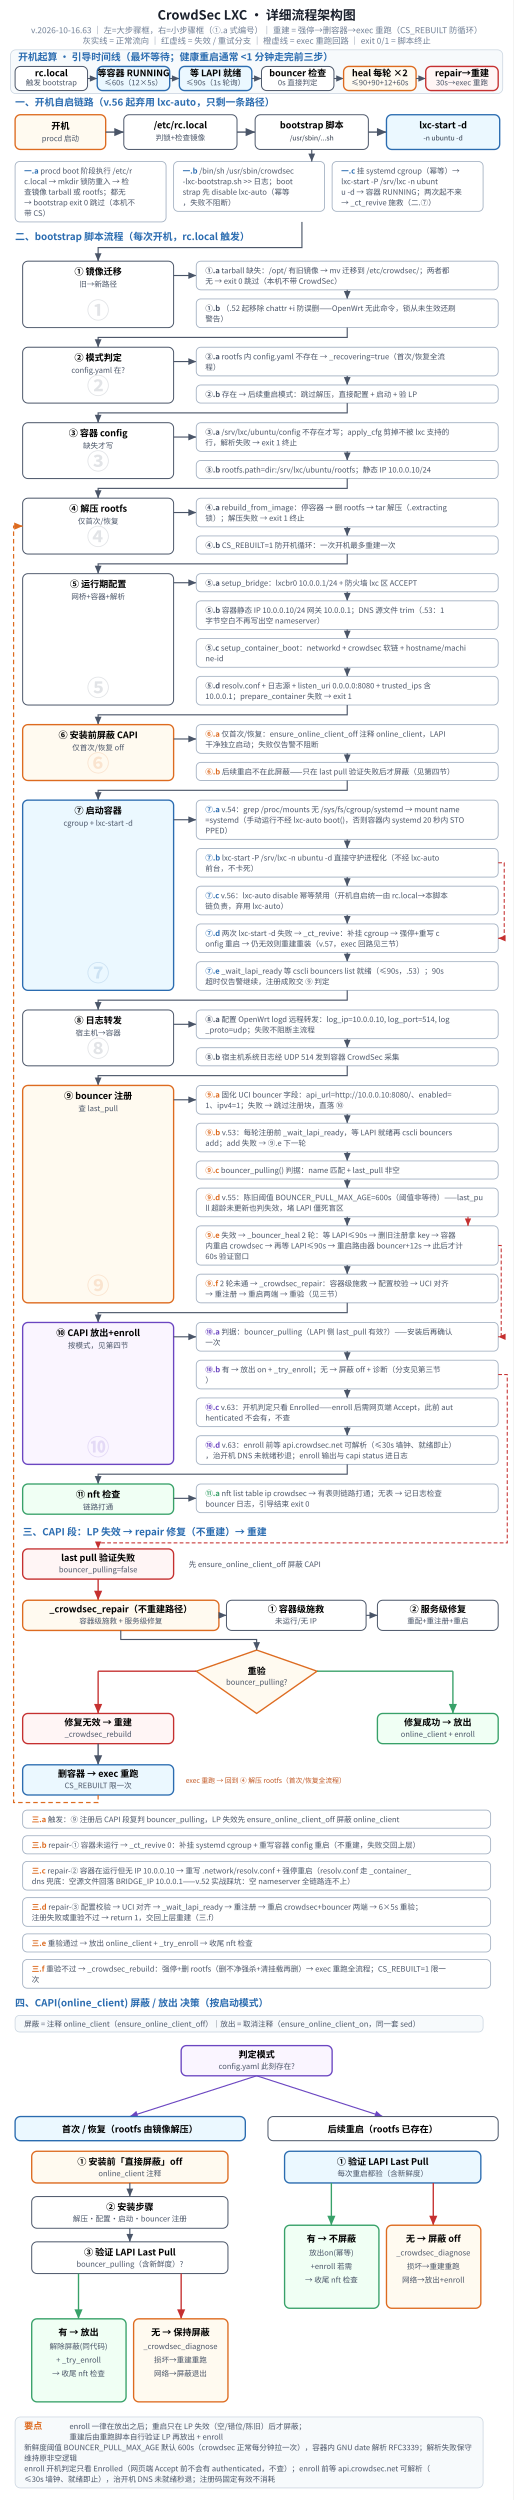
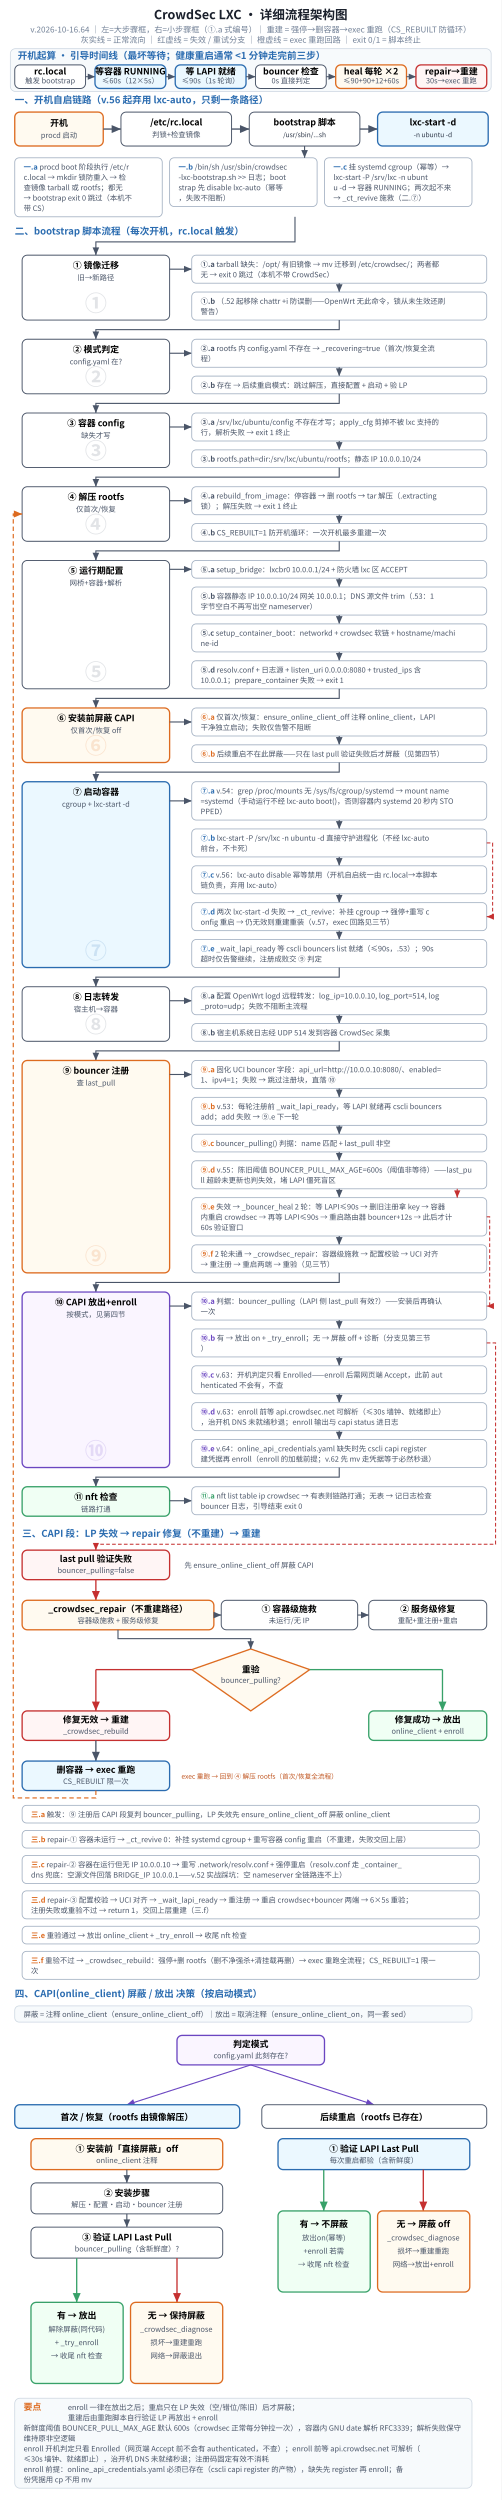
- <svg xmlns="http://www.w3.org/2000/svg" width="680" height="3312" viewBox="0 0 680 3312" font-family="-apple-system,'PingFang SC','Microsoft YaHei','Noto Sans CJK SC',sans-serif">
+ <svg xmlns="http://www.w3.org/2000/svg" width="680" height="3390" viewBox="0 0 680 3390" font-family="-apple-system,'PingFang SC','Microsoft YaHei','Noto Sans CJK SC',sans-serif">
  <defs>
    <marker id="arr" markerWidth="9" markerHeight="9" refX="7" refY="3" orient="auto" markerUnits="strokeWidth">
      <path d="M0,0 L7,3 L0,6 z" fill="#4a5568" />
    </marker>
    <marker id="arrRed" markerWidth="9" markerHeight="9" refX="7" refY="3" orient="auto" markerUnits="strokeWidth">
      <path d="M0,0 L7,3 L0,6 z" fill="#c53030" />
    </marker>
    <marker id="arrGreen" markerWidth="9" markerHeight="9" refX="7" refY="3" orient="auto" markerUnits="strokeWidth">
      <path d="M0,0 L7,3 L0,6 z" fill="#38a169" />
    </marker>
    <marker id="arrOrange" markerWidth="9" markerHeight="9" refX="7" refY="3" orient="auto" markerUnits="strokeWidth">
      <path d="M0,0 L7,3 L0,6 z" fill="#dd6b20" />
    </marker>
    <marker id="arrPurple" markerWidth="9" markerHeight="9" refX="7" refY="3" orient="auto" markerUnits="strokeWidth">
      <path d="M0,0 L7,3 L0,6 z" fill="#6b46c1" />
    </marker>
  </defs>
  <style>
    .title{font-size:17px;font-weight:700;fill:#1a202c;}
    .ver{font-size:11px;fill:#718096;}
    .sub{font-size:13px;font-weight:700;fill:#2b6cb0;}
    .sub2{font-size:12px;font-weight:600;fill:#dd6b20;}
    .node{fill:#fff;stroke:#4a5568;stroke-width:1.3;}
    .nodeBlue{fill:#ebf8ff;stroke:#2b6cb0;stroke-width:1.8;}
    .nodeGreen{fill:#f0fff4;stroke:#38a169;stroke-width:1.8;}
    .nodeOrange{fill:#fffaf0;stroke:#dd6b20;stroke-width:1.8;}
    .nodeRed{fill:#fff5f5;stroke:#c53030;stroke-width:1.8;}
    .nodePurple{fill:#faf5ff;stroke:#6b46c1;stroke-width:1.8;}
    .sml{fill:#ffffff;stroke:#a0aec0;stroke-width:1.1;}
    .nt{font-size:12px;font-weight:700;text-anchor:middle;}
    .nd{font-size:10px;text-anchor:middle;fill:#4a5568;}
    .ndl{font-size:10px;text-anchor:start;fill:#4a5568;}
    .mono{font-family:'SFMono-Regular',Consolas,'Noto Sans CJK SC',monospace;font-size:9px;text-anchor:middle;fill:#2d3748;}
    .bignum{font-size:30px;font-weight:700;text-anchor:middle;}
    .loop{stroke:#dd6b20;stroke-width:1.6;stroke-dasharray:6 4;fill:none;}
    .loopt{font-size:9px;fill:#c05621;}
  </style>
  <rect x="0" y="0" width="680" height="4096" fill="#ffffff" />
  <text x="340" y="26" class="title" text-anchor="middle">CrowdSec LXC · 详细流程架构图</text>
-   <text x="340" y="44" class="ver" text-anchor="middle">v.2026-10-16.63 ｜ 左=大步骤框，右=小步骤框（①.a 式编号）｜ 重建 = 强停→删容器→exec 重跑（CS_REBUILT 防循环）</text>
+   <text x="340" y="44" class="ver" text-anchor="middle">v.2026-10-16.64 ｜ 左=大步骤框，右=小步骤框（①.a 式编号）｜ 重建 = 强停→删容器→exec 重跑（CS_REBUILT 防循环）</text>
  <text x="340" y="58" class="ver" text-anchor="middle">灰实线 = 正常流向 ｜ 红虚线 = 失效 / 重试分支 ｜ 橙虚线 = exec 重跑回路 ｜ exit 0/1 = 脚本终止</text>
  <rect x="14" y="66" width="652" height="58" rx="7" fill="#f7fafc" stroke="#cbd5e0" stroke-width="1" />
  <text x="24" y="80" class="sub">开机起算 · 引导时间线（最坏等待；健康重启通常 &lt;1 分钟走完前三步）</text>
  <rect x="20" y="88" width="96" height="32" rx="7" class="node" />
  <text x="68.0" y="101" class="nt">rc.local</text>
  <text x="68.0" y="113" class="nd">触发 bootstrap</text>
  <line x1="116" y1="104" x2="128.8" y2="104" stroke="#4a5568" stroke-width="1.4" marker-end="url(#arr)" />
  <rect x="128.8" y="88" width="96" height="32" rx="7" class="nodeBlue" />
  <text x="176.8" y="101" class="nt">等容器 RUNNING</text>
  <text x="176.8" y="113" class="nd">≤60s（12×5s）</text>
  <line x1="224.8" y1="104" x2="237.6" y2="104" stroke="#4a5568" stroke-width="1.4" marker-end="url(#arr)" />
  <rect x="237.6" y="88" width="96" height="32" rx="7" class="nodeBlue" />
  <text x="285.6" y="101" class="nt">等 LAPI 就绪</text>
  <text x="285.6" y="113" class="nd">≤90s（1s 轮询）</text>
  <line x1="333.6" y1="104" x2="346.4" y2="104" stroke="#4a5568" stroke-width="1.4" marker-end="url(#arr)" />
  <rect x="346.4" y="88" width="96" height="32" rx="7" class="node" />
  <text x="394.4" y="101" class="nt">bouncer 检查</text>
  <text x="394.4" y="113" class="nd">0s 直接判定</text>
  <line x1="442.4" y1="104" x2="455.2" y2="104" stroke="#4a5568" stroke-width="1.4" marker-end="url(#arr)" />
  <rect x="455.2" y="88" width="96" height="32" rx="7" class="nodeOrange" />
  <text x="503.2" y="101" class="nt">heal 每轮 ×2</text>
  <text x="503.2" y="113" class="nd">≤90+90+12+60s</text>
  <line x1="551.2" y1="104" x2="564.0" y2="104" stroke="#4a5568" stroke-width="1.4" marker-end="url(#arr)" />
  <rect x="564.0" y="88" width="96" height="32" rx="7" class="nodeRed" />
  <text x="612.0" y="101" class="nt">repair→重建</text>
  <text x="612.0" y="113" class="nd">30s→exec 重跑</text>
  <text x="20" y="140" class="sub">一、开机自启链路（v.56 起弃用 lxc-auto，只剩一条路径）</text>
  <rect x="20" y="152" width="120" height="46" rx="7" class="nodeOrange" />
  <text x="80" y="171" class="nt">开机</text>
  <text x="80" y="187" class="nd">procd 启动</text>
  <line x1="140" y1="175" x2="164" y2="175" stroke="#4a5568" stroke-width="1.8" marker-end="url(#arr)" />
  <rect x="164" y="152" width="150" height="46" rx="7" class="node" />
  <text x="239" y="170" class="nt">/etc/rc.local</text>
  <text x="239" y="186" class="nd">判锁+检查镜像</text>
  <line x1="314" y1="175" x2="338" y2="175" stroke="#4a5568" stroke-width="1.8" marker-end="url(#arr)" />
  <rect x="338" y="152" width="150" height="46" rx="7" class="node" />
  <text x="413" y="170" class="nt">bootstrap 脚本</text>
  <text x="413" y="186" class="mono">/usr/sbin/...sh</text>
  <line x1="488" y1="175" x2="512" y2="175" stroke="#4a5568" stroke-width="1.8" marker-end="url(#arr)" />
  <rect x="512" y="152" width="150" height="46" rx="7" class="nodeBlue" />
  <text x="587" y="170" class="nt">lxc-start -d</text>
  <text x="587" y="186" class="mono">-n ubuntu -d</text>
  <rect x="20" y="214" width="200" height="80" rx="6" class="sml" />
  <text x="32" y="230" class="ndl">
    <tspan style="font-weight:700;fill:#2b6cb0">一.a</tspan> procd boot 阶段执行 /etc/r</text>
  <text x="32" y="244" class="ndl">c.local → mkdir 锁防重入 → 检</text>
  <text x="32" y="258" class="ndl">查镜像 tarball 或 rootfs；都无</text>
  <text x="32" y="272" class="ndl">→ bootstrap exit 0 跳过（本机不</text>
  <text x="32" y="286" class="ndl">带 CS）</text>
  <rect x="230" y="214" width="200" height="66" rx="6" class="sml" />
  <text x="242" y="230" class="ndl">
    <tspan style="font-weight:700;fill:#2b6cb0">一.b</tspan> /bin/sh /usr/sbin/crowdsec</text>
  <text x="242" y="244" class="ndl">-lxc-bootstrap.sh &gt;&gt; 日志；boot</text>
  <text x="242" y="258" class="ndl">strap 先 disable lxc-auto（幂等</text>
  <text x="242" y="272" class="ndl">，失败不阻断）</text>
  <rect x="440" y="214" width="200" height="66" rx="6" class="sml" />
  <text x="452" y="230" class="ndl">
    <tspan style="font-weight:700;fill:#2b6cb0">一.c</tspan> 挂 systemd cgroup（幂等）→</text>
  <text x="452" y="244" class="ndl">lxc-start -P /srv/lxc -n ubunt</text>
  <text x="452" y="258" class="ndl">u -d → 容器 RUNNING；两次起不来</text>
  <text x="452" y="272" class="ndl">→ _ct_revive 施救（二.⑦）</text>
  <line x1="413" y1="198" x2="413" y2="214" stroke="#4a5568" stroke-width="1.5" marker-end="url(#arr)" />
  <text x="20" y="318" class="sub">二、bootstrap 脚本流程（每次开机，rc.local 触发）</text>
  <path d="M400,294 L400,328 L130,328 L130,346" fill="none" stroke="#4a5568" stroke-width="1.5" marker-end="url(#arr)" />
  <rect x="30" y="346" width="200" height="88" rx="7" class="node" />
  <text x="130.0" y="364" class="nt">① 镜像迁移</text>
  <text x="130.0" y="380" class="nd">旧→新路径</text>
  <text x="130.0" y="422" class="bignum" fill="#4a5568" fill-opacity="0.16">①</text>
  <line x1="230" y1="365.0" x2="260" y2="365.0" stroke="#4a5568" stroke-width="1.5" marker-end="url(#arr)" />
  <rect x="260" y="346" width="400" height="38" rx="6" class="sml" />
  <text x="272" y="362" class="ndl">
    <tspan style="font-weight:700;fill:#4a5568">①.a</tspan> tarball 缺失：/opt/ 有旧镜像 → mv 迁移到 /etc/crowdsec/；两者都</text>
  <text x="272" y="376" class="ndl">无 → exit 0 跳过（本机不带 CrowdSec）</text>
  <line x1="460.0" y1="384" x2="460.0" y2="396" stroke="#4a5568" stroke-width="1.5" marker-end="url(#arr)" />
  <rect x="260" y="396" width="400" height="38" rx="6" class="sml" />
  <text x="272" y="412" class="ndl">
    <tspan style="font-weight:700;fill:#4a5568">①.b</tspan> （.52 起移除 chattr +i 防误删——OpenWrt 无此命令，锁从未生效还刷</text>
  <text x="272" y="426" class="ndl">警告）</text>
  <path d="M460,434 L460,447 L130,447 L130,460" fill="none" stroke="#4a5568" stroke-width="1.5" marker-end="url(#arr)" />
  <rect x="30" y="460" width="200" height="74" rx="7" class="node" />
  <text x="130.0" y="478" class="nt">② 模式判定</text>
  <text x="130.0" y="494" class="nd">config.yaml 在?</text>
  <text x="130.0" y="522" class="bignum" fill="#4a5568" fill-opacity="0.16">②</text>
  <line x1="230" y1="479.0" x2="260" y2="479.0" stroke="#4a5568" stroke-width="1.5" marker-end="url(#arr)" />
  <rect x="260" y="460" width="400" height="38" rx="6" class="sml" />
  <text x="272" y="476" class="ndl">
    <tspan style="font-weight:700;fill:#4a5568">②.a</tspan> rootfs 内 config.yaml 不存在 → _recovering=true（首次/恢复全流</text>
  <text x="272" y="490" class="ndl">程）</text>
  <line x1="460.0" y1="498" x2="460.0" y2="510" stroke="#4a5568" stroke-width="1.5" marker-end="url(#arr)" />
  <rect x="260" y="510" width="400" height="24" rx="6" class="sml" />
  <text x="272" y="526" class="ndl">
    <tspan style="font-weight:700;fill:#4a5568">②.b</tspan> 存在 → 后续重启模式：跳过解压，直接配置 + 启动 + 验 LP</text>
  <path d="M460,534 L460,547 L130,547 L130,560" fill="none" stroke="#4a5568" stroke-width="1.5" marker-end="url(#arr)" />
  <rect x="30" y="560" width="200" height="74" rx="7" class="node" />
  <text x="130.0" y="578" class="nt">③ 容器 config</text>
  <text x="130.0" y="594" class="nd">缺失才写</text>
  <text x="130.0" y="622" class="bignum" fill="#4a5568" fill-opacity="0.16">③</text>
  <line x1="230" y1="579.0" x2="260" y2="579.0" stroke="#4a5568" stroke-width="1.5" marker-end="url(#arr)" />
  <rect x="260" y="560" width="400" height="38" rx="6" class="sml" />
  <text x="272" y="576" class="ndl">
    <tspan style="font-weight:700;fill:#4a5568">③.a</tspan> /srv/lxc/ubuntu/config 不存在才写；apply_cfg 剪掉不被 lxc 支持的</text>
  <text x="272" y="590" class="ndl">行，解析失败 → exit 1 终止</text>
  <line x1="460.0" y1="598" x2="460.0" y2="610" stroke="#4a5568" stroke-width="1.5" marker-end="url(#arr)" />
  <rect x="260" y="610" width="400" height="24" rx="6" class="sml" />
  <text x="272" y="626" class="ndl">
    <tspan style="font-weight:700;fill:#4a5568">③.b</tspan> rootfs.path=dir:/srv/lxc/ubuntu/rootfs；静态 IP 10.0.0.10/24</text>
  <path d="M460,634 L460,647 L130,647 L130,660" fill="none" stroke="#4a5568" stroke-width="1.5" marker-end="url(#arr)" />
  <rect x="30" y="660" width="200" height="74" rx="7" class="node" />
  <text x="130.0" y="678" class="nt">④ 解压 rootfs</text>
  <text x="130.0" y="694" class="nd">仅首次/恢复</text>
  <text x="130.0" y="722" class="bignum" fill="#4a5568" fill-opacity="0.16">④</text>
  <line x1="230" y1="679.0" x2="260" y2="679.0" stroke="#4a5568" stroke-width="1.5" marker-end="url(#arr)" />
  <rect x="260" y="660" width="400" height="38" rx="6" class="sml" />
  <text x="272" y="676" class="ndl">
    <tspan style="font-weight:700;fill:#4a5568">④.a</tspan> rebuild_from_image：停容器 → 删 rootfs → tar 解压（.extracting</text>
  <text x="272" y="690" class="ndl">锁）；解压失败 → exit 1 终止</text>
  <line x1="460.0" y1="698" x2="460.0" y2="710" stroke="#4a5568" stroke-width="1.5" marker-end="url(#arr)" />
  <rect x="260" y="710" width="400" height="24" rx="6" class="sml" />
  <text x="272" y="726" class="ndl">
    <tspan style="font-weight:700;fill:#4a5568">④.b</tspan> CS_REBUILT=1 防开机循环：一次开机最多重建一次</text>
  <path d="M460,734 L460,747 L130,747 L130,760" fill="none" stroke="#4a5568" stroke-width="1.5" marker-end="url(#arr)" />
  <rect x="30" y="760" width="200" height="174" rx="7" class="node" />
  <text x="130.0" y="778" class="nt">⑤ 运行期配置</text>
  <text x="130.0" y="794" class="nd">网桥+容器+解析</text>
  <text x="130.0" y="922" class="bignum" fill="#4a5568" fill-opacity="0.16">⑤</text>
  <line x1="230" y1="772.0" x2="260" y2="772.0" stroke="#4a5568" stroke-width="1.5" marker-end="url(#arr)" />
  <rect x="260" y="760" width="400" height="24" rx="6" class="sml" />
  <text x="272" y="776" class="ndl">
    <tspan style="font-weight:700;fill:#4a5568">⑤.a</tspan> setup_bridge：lxcbr0 10.0.0.1/24 + 防火墙 lxc 区 ACCEPT</text>
  <line x1="460.0" y1="784" x2="460.0" y2="796" stroke="#4a5568" stroke-width="1.5" marker-end="url(#arr)" />
  <rect x="260" y="796" width="400" height="38" rx="6" class="sml" />
  <text x="272" y="812" class="ndl">
    <tspan style="font-weight:700;fill:#4a5568">⑤.b</tspan> 容器静态 IP 10.0.0.10/24 网关 10.0.0.1；DNS 源文件 trim（.53：1</text>
  <text x="272" y="826" class="ndl">字节空白不再写出空 nameserver）</text>
  <line x1="460.0" y1="834" x2="460.0" y2="846" stroke="#4a5568" stroke-width="1.5" marker-end="url(#arr)" />
  <rect x="260" y="846" width="400" height="38" rx="6" class="sml" />
  <text x="272" y="862" class="ndl">
    <tspan style="font-weight:700;fill:#4a5568">⑤.c</tspan> setup_container_boot：networkd + crowdsec 软链 + hostname/machi</text>
  <text x="272" y="876" class="ndl">ne-id</text>
  <line x1="460.0" y1="884" x2="460.0" y2="896" stroke="#4a5568" stroke-width="1.5" marker-end="url(#arr)" />
  <rect x="260" y="896" width="400" height="38" rx="6" class="sml" />
  <text x="272" y="912" class="ndl">
    <tspan style="font-weight:700;fill:#4a5568">⑤.d</tspan> resolv.conf + 日志源 + listen_uri 0.0.0.0:8080 + trusted_ips 含</text>
  <text x="272" y="926" class="ndl">10.0.0.1；prepare_container 失败 → exit 1</text>
  <path d="M460,934 L460,947 L130,947 L130,960" fill="none" stroke="#4a5568" stroke-width="1.5" marker-end="url(#arr)" />
  <rect x="30" y="960" width="200" height="74" rx="7" class="nodeOrange" />
  <text x="130.0" y="978" class="nt">⑥ 安装前屏蔽 CAPI</text>
  <text x="130.0" y="994" class="nd">仅首次/恢复 off</text>
  <text x="130.0" y="1022" class="bignum" fill="#dd6b20" fill-opacity="0.16">⑥</text>
  <line x1="230" y1="979.0" x2="260" y2="979.0" stroke="#4a5568" stroke-width="1.5" marker-end="url(#arr)" />
  <rect x="260" y="960" width="400" height="38" rx="6" class="sml" />
  <text x="272" y="976" class="ndl">
    <tspan style="font-weight:700;fill:#dd6b20">⑥.a</tspan> 仅首次/恢复：ensure_online_client_off 注释 online_client，LAPI</text>
  <text x="272" y="990" class="ndl">干净独立启动；失败仅告警不阻断</text>
  <line x1="460.0" y1="998" x2="460.0" y2="1010" stroke="#4a5568" stroke-width="1.5" marker-end="url(#arr)" />
  <rect x="260" y="1010" width="400" height="24" rx="6" class="sml" />
  <text x="272" y="1026" class="ndl">
    <tspan style="font-weight:700;fill:#dd6b20">⑥.b</tspan> 后续重启不在此屏蔽——只在 last pull 验证失败后才屏蔽（见第四节）</text>
  <path d="M460,1034 L460,1047 L130,1047 L130,1060" fill="none" stroke="#4a5568" stroke-width="1.5" marker-end="url(#arr)" />
  <rect x="30" y="1060" width="200" height="252" rx="7" class="nodeBlue" />
  <text x="130.0" y="1078" class="nt">⑦ 启动容器</text>
  <text x="130.0" y="1094" class="nd">cgroup + lxc-start -d</text>
  <text x="130.0" y="1300" class="bignum" fill="#2b6cb0" fill-opacity="0.16">⑦</text>
  <line x1="230" y1="1086.0" x2="260" y2="1086.0" stroke="#4a5568" stroke-width="1.5" marker-end="url(#arr)" />
  <rect x="260" y="1060" width="400" height="52" rx="6" class="sml" />
  <text x="272" y="1076" class="ndl">
    <tspan style="font-weight:700;fill:#2b6cb0">⑦.a</tspan> v.54：grep /proc/mounts 无 /sys/fs/cgroup/systemd → mount name</text>
  <text x="272" y="1090" class="ndl">=systemd（手动运行不经 lxc-auto boot()，否则容器内 systemd 20 秒内 STO</text>
  <text x="272" y="1104" class="ndl">PPED）</text>
  <line x1="460.0" y1="1112" x2="460.0" y2="1124" stroke="#4a5568" stroke-width="1.5" marker-end="url(#arr)" />
  <rect x="260" y="1124" width="400" height="38" rx="6" class="sml" />
  <text x="272" y="1140" class="ndl">
    <tspan style="font-weight:700;fill:#2b6cb0">⑦.b</tspan> lxc-start -P /srv/lxc -n ubuntu -d 直接守护进程化（不经 lxc-auto</text>
  <text x="272" y="1154" class="ndl">前台，不卡死）</text>
  <line x1="460.0" y1="1162" x2="460.0" y2="1174" stroke="#4a5568" stroke-width="1.5" marker-end="url(#arr)" />
  <rect x="260" y="1174" width="400" height="38" rx="6" class="sml" />
  <text x="272" y="1190" class="ndl">
    <tspan style="font-weight:700;fill:#2b6cb0">⑦.c</tspan> v.56：lxc-auto disable 幂等禁用（开机自启统一由 rc.local→本脚本</text>
  <text x="272" y="1204" class="ndl">链负责，弃用 lxc-auto）</text>
  <line x1="460.0" y1="1212" x2="460.0" y2="1224" stroke="#4a5568" stroke-width="1.5" marker-end="url(#arr)" />
  <rect x="260" y="1224" width="400" height="38" rx="6" class="sml" />
  <text x="272" y="1240" class="ndl">
    <tspan style="font-weight:700;fill:#2b6cb0">⑦.d</tspan> 两次 lxc-start -d 失败 → _ct_revive：补挂 cgroup → 强停+重写 c</text>
  <text x="272" y="1254" class="ndl">onfig 重启 → 仍无效则重建重装（v.57，exec 回路见三节）</text>
  <line x1="460.0" y1="1262" x2="460.0" y2="1274" stroke="#4a5568" stroke-width="1.5" marker-end="url(#arr)" />
  <rect x="260" y="1274" width="400" height="38" rx="6" class="sml" />
  <text x="272" y="1290" class="ndl">
    <tspan style="font-weight:700;fill:#2b6cb0">⑦.e</tspan> _wait_lapi_ready 等 cscli bouncers list 就绪（≤90s，.53）；90s</text>
  <text x="272" y="1304" class="ndl">超时仅告警继续，注册成败交 ⑨ 判定</text>
  <path d="M460,1312 L460,1325 L130,1325 L130,1338" fill="none" stroke="#4a5568" stroke-width="1.5" marker-end="url(#arr)" />
  <rect x="30" y="1338" width="200" height="74" rx="7" class="node" />
  <text x="130.0" y="1356" class="nt">⑧ 日志转发</text>
  <text x="130.0" y="1372" class="nd">宿主机→容器</text>
  <text x="130.0" y="1400" class="bignum" fill="#4a5568" fill-opacity="0.16">⑧</text>
  <line x1="230" y1="1357.0" x2="260" y2="1357.0" stroke="#4a5568" stroke-width="1.5" marker-end="url(#arr)" />
  <rect x="260" y="1338" width="400" height="38" rx="6" class="sml" />
  <text x="272" y="1354" class="ndl">
    <tspan style="font-weight:700;fill:#4a5568">⑧.a</tspan> 配置 OpenWrt logd 远程转发：log_ip=10.0.0.10, log_port=514, log</text>
  <text x="272" y="1368" class="ndl">_proto=udp；失败不阻断主流程</text>
  <line x1="460.0" y1="1376" x2="460.0" y2="1388" stroke="#4a5568" stroke-width="1.5" marker-end="url(#arr)" />
  <rect x="260" y="1388" width="400" height="24" rx="6" class="sml" />
  <text x="272" y="1404" class="ndl">
    <tspan style="font-weight:700;fill:#4a5568">⑧.b</tspan> 宿主机系统日志经 UDP 514 发到容器 CrowdSec 采集</text>
  <path d="M460,1412 L460,1425 L130,1425 L130,1438" fill="none" stroke="#4a5568" stroke-width="1.5" marker-end="url(#arr)" />
  <rect x="30" y="1438" width="200" height="288" rx="7" class="nodeOrange" />
  <text x="130.0" y="1456" class="nt">⑨ bouncer 注册</text>
  <text x="130.0" y="1472" class="nd">查 last_pull</text>
  <text x="130.0" y="1714" class="bignum" fill="#dd6b20" fill-opacity="0.16">⑨</text>
  <line x1="230" y1="1457.0" x2="260" y2="1457.0" stroke="#4a5568" stroke-width="1.5" marker-end="url(#arr)" />
  <rect x="260" y="1438" width="400" height="38" rx="6" class="sml" />
  <text x="272" y="1454" class="ndl">
    <tspan style="font-weight:700;fill:#dd6b20">⑨.a</tspan> 固化 UCI bouncer 字段：api_url=http://10.0.0.10:8080/、enabled=</text>
  <text x="272" y="1468" class="ndl">1、ipv4=1；失败 → 跳过注册块，直落 ⑩</text>
  <line x1="460.0" y1="1476" x2="460.0" y2="1488" stroke="#4a5568" stroke-width="1.5" marker-end="url(#arr)" />
  <rect x="260" y="1488" width="400" height="38" rx="6" class="sml" />
  <text x="272" y="1504" class="ndl">
    <tspan style="font-weight:700;fill:#dd6b20">⑨.b</tspan> v.53：每轮注册前 _wait_lapi_ready，等 LAPI 就绪再 cscli bouncers</text>
  <text x="272" y="1518" class="ndl">add；add 失败 → ⑨.e 下一轮</text>
  <line x1="460.0" y1="1526" x2="460.0" y2="1538" stroke="#4a5568" stroke-width="1.5" marker-end="url(#arr)" />
  <rect x="260" y="1538" width="400" height="24" rx="6" class="sml" />
  <text x="272" y="1554" class="ndl">
    <tspan style="font-weight:700;fill:#dd6b20">⑨.c</tspan> bouncer_pulling() 判据：name 匹配 + last_pull 非空</text>
  <line x1="460.0" y1="1562" x2="460.0" y2="1574" stroke="#4a5568" stroke-width="1.5" marker-end="url(#arr)" />
  <rect x="260" y="1574" width="400" height="38" rx="6" class="sml" />
  <text x="272" y="1590" class="ndl">
    <tspan style="font-weight:700;fill:#dd6b20">⑨.d</tspan> v.55：陈旧阈值 BOUNCER_PULL_MAX_AGE=600s（阈值非等待）——last_pu</text>
  <text x="272" y="1604" class="ndl">ll 超龄未更新也判失效，堵 LAPI 僵死盲区</text>
  <line x1="460.0" y1="1612" x2="460.0" y2="1624" stroke="#4a5568" stroke-width="1.5" marker-end="url(#arr)" />
  <rect x="260" y="1624" width="400" height="52" rx="6" class="sml" />
  <text x="272" y="1640" class="ndl">
    <tspan style="font-weight:700;fill:#dd6b20">⑨.e</tspan> 失效 → _bouncer_heal 2 轮：等 LAPI≤90s → 删旧注册拿 key → 容器</text>
  <text x="272" y="1654" class="ndl">内重启 crowdsec → 再等 LAPI≤90s → 重启路由器 bouncer+12s → 此后才计</text>
  <text x="272" y="1668" class="ndl">60s 验证窗口</text>
  <line x1="460.0" y1="1676" x2="460.0" y2="1688" stroke="#4a5568" stroke-width="1.5" marker-end="url(#arr)" />
  <rect x="260" y="1688" width="400" height="38" rx="6" class="sml" />
  <text x="272" y="1704" class="ndl">
    <tspan style="font-weight:700;fill:#dd6b20">⑨.f</tspan> 2 轮未通 → _crowdsec_repair：容器级施救 → 配置校验 → UCI 对齐</text>
  <text x="272" y="1718" class="ndl">→ 重注册 → 重启两端 → 重验（见三节）</text>
  <path d="M460,1726 L460,1739 L130,1739 L130,1752" fill="none" stroke="#4a5568" stroke-width="1.5" marker-end="url(#arr)" />
-   <rect x="30" y="1752" width="200" height="188" rx="7" class="nodePurple" />
+   <rect x="30" y="1752" width="200" height="238" rx="7" class="nodePurple" />
  <text x="130.0" y="1770" class="nt">⑩ CAPI 放出+enroll</text>
  <text x="130.0" y="1786" class="nd">按模式，见第四节</text>
-   <text x="130.0" y="1928" class="bignum" fill="#6b46c1" fill-opacity="0.16">⑩</text>
+   <text x="130.0" y="1978" class="bignum" fill="#6b46c1" fill-opacity="0.16">⑩</text>
  <line x1="230" y1="1771.0" x2="260" y2="1771.0" stroke="#4a5568" stroke-width="1.5" marker-end="url(#arr)" />
  <rect x="260" y="1752" width="400" height="38" rx="6" class="sml" />
  <text x="272" y="1768" class="ndl">
    <tspan style="font-weight:700;fill:#6b46c1">⑩.a</tspan> 判据：bouncer_pulling（LAPI 侧 last_pull 有效?）——安装后再确认</text>
  <text x="272" y="1782" class="ndl">一次</text>
  <line x1="460.0" y1="1790" x2="460.0" y2="1802" stroke="#4a5568" stroke-width="1.5" marker-end="url(#arr)" />
  <rect x="260" y="1802" width="400" height="38" rx="6" class="sml" />
  <text x="272" y="1818" class="ndl">
    <tspan style="font-weight:700;fill:#6b46c1">⑩.b</tspan> 有 → 放出 on + _try_enroll；无 → 屏蔽 off + 诊断（分支见第三节</text>
  <text x="272" y="1832" class="ndl">）</text>
  <line x1="460.0" y1="1840" x2="460.0" y2="1852" stroke="#4a5568" stroke-width="1.5" marker-end="url(#arr)" />
  <rect x="260" y="1852" width="400" height="38" rx="6" class="sml" />
  <text x="272" y="1868" class="ndl">
    <tspan style="font-weight:700;fill:#6b46c1">⑩.c</tspan> v.63：开机判定只看 Enrolled——enroll 后需网页端 Accept，此前 aut</text>
  <text x="272" y="1882" class="ndl">henticated 不会有，不查</text>
  <line x1="460.0" y1="1890" x2="460.0" y2="1902" stroke="#4a5568" stroke-width="1.5" marker-end="url(#arr)" />
  <rect x="260" y="1902" width="400" height="38" rx="6" class="sml" />
  <text x="272" y="1918" class="ndl">
    <tspan style="font-weight:700;fill:#6b46c1">⑩.d</tspan> v.63：enroll 前等 api.crowdsec.net 可解析（≤30s 墙钟、就绪即止）</text>
  <text x="272" y="1932" class="ndl">，治开机 DNS 未就绪秒退；enroll 输出与 capi status 进日志</text>
-   <path d="M460,1940 L460,1953 L130,1953 L130,1966" fill="none" stroke="#4a5568" stroke-width="1.5" marker-end="url(#arr)" />
-   <rect x="30" y="1966" width="200" height="40" rx="7" class="nodeGreen" />
-   <text x="130.0" y="1984" class="nt">⑪ nft 检查</text>
-   <text x="130.0" y="2000" class="nd">链路打通</text>
-   <line x1="230" y1="1985.0" x2="260" y2="1985.0" stroke="#4a5568" stroke-width="1.5" marker-end="url(#arr)" />
-   <rect x="260" y="1966" width="400" height="38" rx="6" class="sml" />
-   <text x="272" y="1982" class="ndl">
+   <line x1="460.0" y1="1940" x2="460.0" y2="1952" stroke="#4a5568" stroke-width="1.5" marker-end="url(#arr)" />
+   <rect x="260" y="1952" width="400" height="38" rx="6" class="sml" />
+   <text x="272" y="1968" class="ndl">
+     <tspan style="font-weight:700;fill:#6b46c1">⑩.e</tspan> v.64：online_api_credentials.yaml 缺失时先 cscli capi register</text>
+   <text x="272" y="1982" class="ndl">建凭据再 enroll（enroll 的加载前提；v.62 先 mv 走凭据等于必然秒退）</text>
+   <path d="M460,1990 L460,2003 L130,2003 L130,2016" fill="none" stroke="#4a5568" stroke-width="1.5" marker-end="url(#arr)" />
+   <rect x="30" y="2016" width="200" height="40" rx="7" class="nodeGreen" />
+   <text x="130.0" y="2034" class="nt">⑪ nft 检查</text>
+   <text x="130.0" y="2050" class="nd">链路打通</text>
+   <line x1="230" y1="2035.0" x2="260" y2="2035.0" stroke="#4a5568" stroke-width="1.5" marker-end="url(#arr)" />
+   <rect x="260" y="2016" width="400" height="38" rx="6" class="sml" />
+   <text x="272" y="2032" class="ndl">
    <tspan style="font-weight:700;fill:#38a169">⑪.a</tspan> nft list table ip crowdsec → 有表则链路打通；无表 → 记日志检查</text>
-   <text x="272" y="1996" class="ndl">bouncer 日志，引导结束 exit 0</text>
-   <text x="30" y="2034" class="sub">三、CAPI 段：LP 失效 → repair 修复（不重建）→ 重建</text>
-   <rect x="30" y="2052" width="200" height="40" rx="7" class="nodeRed" />
-   <text x="130" y="2068" class="nt">last pull 验证失败</text>
-   <text x="130" y="2083" class="nd">bouncer_pulling=false</text>
-   <text x="250" y="2076" class="ndl">先 ensure_online_client_off 屏蔽 CAPI</text>
-   <line x1="130" y1="2092" x2="130" y2="2120" stroke="#c53030" stroke-width="1.8" marker-end="url(#arrRed)" />
-   <rect x="30" y="2120" width="260" height="40" rx="7" class="nodeOrange" />
-   <text x="160" y="2136" class="nt">_crowdsec_repair（不重建路径）</text>
-   <text x="160" y="2151" class="nd">容器级施救 + 服务级修复</text>
-   <rect x="300" y="2120" width="185" height="40" rx="7" class="node" />
-   <text x="392" y="2136" class="nt">① 容器级施救</text>
-   <text x="392" y="2151" class="nd">未运行/无 IP</text>
-   <line x1="290" y1="2140" x2="300" y2="2140" stroke="#4a5568" stroke-width="1.5" marker-end="url(#arr)" />
-   <rect x="500" y="2120" width="160" height="40" rx="7" class="node" />
-   <text x="580" y="2136" class="nt">② 服务级修复</text>
-   <text x="580" y="2151" class="nd">重配+重注册+重启</text>
-   <line x1="485" y1="2140" x2="500" y2="2140" stroke="#4a5568" stroke-width="1.5" marker-end="url(#arr)" />
-   <polygon points="340,2186 420,2214 340,2270 260,2214" fill="#fffaf0" stroke="#dd6b20" stroke-width="1.8" />
-   <text x="340" y="2218" class="nt">重验</text>
-   <text x="340" y="2232" class="nd">bouncer_pulling?</text>
-   <path d="M160,2160 L160,2172 L340,2172 L340,2186" fill="none" stroke="#4a5568" stroke-width="1.5" marker-end="url(#arr)" />
-   <line x1="420" y1="2214" x2="600" y2="2214" stroke="#38a169" stroke-width="1.8" />
-   <line x1="600" y1="2214" x2="600" y2="2270" stroke="#38a169" stroke-width="1.8" marker-end="url(#arrGreen)" />
-   <rect x="500" y="2270" width="160" height="40" rx="7" class="nodeGreen" />
-   <text x="580" y="2286" class="nt">修复成功 → 放出</text>
-   <text x="580" y="2301" class="nd">online_client + enroll</text>
-   <line x1="260" y1="2214" x2="130" y2="2214" stroke="#c53030" stroke-width="1.8" />
-   <line x1="130" y1="2214" x2="130" y2="2270" stroke="#c53030" stroke-width="1.8" marker-end="url(#arrRed)" />
-   <rect x="30" y="2270" width="200" height="40" rx="7" class="nodeRed" />
-   <text x="130" y="2286" class="nt">修复无效 → 重建</text>
-   <text x="130" y="2301" class="nd">_crowdsec_rebuild</text>
-   <line x1="130" y1="2310" x2="130" y2="2338" stroke="#4a5568" stroke-width="1.8" marker-end="url(#arr)" />
-   <rect x="30" y="2338" width="200" height="40" rx="7" class="nodeBlue" />
-   <text x="130" y="2354" class="nt">删容器 → exec 重跑</text>
-   <text x="130" y="2369" class="nd">CS_REBUILT 限一次</text>
-   <path d="M130,2378 L130,2388 L18,2388 L18,697.0 L30,697.0" fill="none" class="loop" marker-end="url(#arrOrange)" />
-   <text x="246" y="2362" class="loopt">exec 重跑 → 回到 ④ 解压 rootfs（首次/恢复全流程）</text>
+   <text x="272" y="2046" class="ndl">bouncer 日志，引导结束 exit 0</text>
+   <text x="30" y="2084" class="sub">三、CAPI 段：LP 失效 → repair 修复（不重建）→ 重建</text>
+   <rect x="30" y="2102" width="200" height="40" rx="7" class="nodeRed" />
+   <text x="130" y="2118" class="nt">last pull 验证失败</text>
+   <text x="130" y="2133" class="nd">bouncer_pulling=false</text>
+   <text x="250" y="2126" class="ndl">先 ensure_online_client_off 屏蔽 CAPI</text>
+   <line x1="130" y1="2142" x2="130" y2="2170" stroke="#c53030" stroke-width="1.8" marker-end="url(#arrRed)" />
+   <rect x="30" y="2170" width="260" height="40" rx="7" class="nodeOrange" />
+   <text x="160" y="2186" class="nt">_crowdsec_repair（不重建路径）</text>
+   <text x="160" y="2201" class="nd">容器级施救 + 服务级修复</text>
+   <rect x="300" y="2170" width="185" height="40" rx="7" class="node" />
+   <text x="392" y="2186" class="nt">① 容器级施救</text>
+   <text x="392" y="2201" class="nd">未运行/无 IP</text>
+   <line x1="290" y1="2190" x2="300" y2="2190" stroke="#4a5568" stroke-width="1.5" marker-end="url(#arr)" />
+   <rect x="500" y="2170" width="160" height="40" rx="7" class="node" />
+   <text x="580" y="2186" class="nt">② 服务级修复</text>
+   <text x="580" y="2201" class="nd">重配+重注册+重启</text>
+   <line x1="485" y1="2190" x2="500" y2="2190" stroke="#4a5568" stroke-width="1.5" marker-end="url(#arr)" />
+   <polygon points="340,2236 420,2264 340,2320 260,2264" fill="#fffaf0" stroke="#dd6b20" stroke-width="1.8" />
+   <text x="340" y="2268" class="nt">重验</text>
+   <text x="340" y="2282" class="nd">bouncer_pulling?</text>
+   <path d="M160,2210 L160,2222 L340,2222 L340,2236" fill="none" stroke="#4a5568" stroke-width="1.5" marker-end="url(#arr)" />
+   <line x1="420" y1="2264" x2="600" y2="2264" stroke="#38a169" stroke-width="1.8" />
+   <line x1="600" y1="2264" x2="600" y2="2320" stroke="#38a169" stroke-width="1.8" marker-end="url(#arrGreen)" />
+   <rect x="500" y="2320" width="160" height="40" rx="7" class="nodeGreen" />
+   <text x="580" y="2336" class="nt">修复成功 → 放出</text>
+   <text x="580" y="2351" class="nd">online_client + enroll</text>
+   <line x1="260" y1="2264" x2="130" y2="2264" stroke="#c53030" stroke-width="1.8" />
+   <line x1="130" y1="2264" x2="130" y2="2320" stroke="#c53030" stroke-width="1.8" marker-end="url(#arrRed)" />
+   <rect x="30" y="2320" width="200" height="40" rx="7" class="nodeRed" />
+   <text x="130" y="2336" class="nt">修复无效 → 重建</text>
+   <text x="130" y="2351" class="nd">_crowdsec_rebuild</text>
+   <line x1="130" y1="2360" x2="130" y2="2388" stroke="#4a5568" stroke-width="1.8" marker-end="url(#arr)" />
+   <rect x="30" y="2388" width="200" height="40" rx="7" class="nodeBlue" />
+   <text x="130" y="2404" class="nt">删容器 → exec 重跑</text>
+   <text x="130" y="2419" class="nd">CS_REBUILT 限一次</text>
+   <path d="M130,2428 L130,2438 L18,2438 L18,697.0 L30,697.0" fill="none" class="loop" marker-end="url(#arrOrange)" />
+   <text x="246" y="2412" class="loopt">exec 重跑 → 回到 ④ 解压 rootfs（首次/恢复全流程）</text>
  <path d="M660,1143.0 L668,1143.0 L668,1243.0 L660,1243.0" fill="none" stroke="#c53030" stroke-width="1.4" stroke-dasharray="5 3" marker-end="url(#arrRed)" />
  <path d="M620,1612 L620,1624" fill="none" stroke="#c53030" stroke-width="1.4" stroke-dasharray="5 3" marker-end="url(#arrRed)" />
  <path d="M660,1650.0 L664,1650.0 L664,1771.0 L660,1771.0" fill="none" stroke="#c53030" stroke-width="1.4" stroke-dasharray="5 3" marker-end="url(#arrRed)" />
-   <path d="M660,1821.0 L672,1821.0 L672,2044 L130,2044 L130,2052" fill="none" stroke="#c53030" stroke-width="1.4" stroke-dasharray="5 3" marker-end="url(#arrRed)" />
-   <rect x="30" y="2398" width="620" height="24" rx="6" class="sml" />
-   <text x="42" y="2414" class="ndl">
+   <path d="M660,1821.0 L672,1821.0 L672,2094 L130,2094 L130,2102" fill="none" stroke="#c53030" stroke-width="1.4" stroke-dasharray="5 3" marker-end="url(#arrRed)" />
+   <rect x="30" y="2448" width="620" height="24" rx="6" class="sml" />
+   <text x="42" y="2464" class="ndl">
    <tspan style="font-weight:700;fill:#dd6b20">三.a</tspan> 触发：⑨ 注册后 CAPI 段复判 bouncer_pulling，LP 失效先 ensure_online_client_off 屏蔽 online_client</text>
-   <rect x="30" y="2432" width="620" height="24" rx="6" class="sml" />
-   <text x="42" y="2448" class="ndl">
+   <rect x="30" y="2482" width="620" height="24" rx="6" class="sml" />
+   <text x="42" y="2498" class="ndl">
    <tspan style="font-weight:700;fill:#dd6b20">三.b</tspan> repair-① 容器未运行 → _ct_revive 0：补挂 systemd cgroup + 重写容器 config 重启（不重建，失败交回上层）</text>
-   <rect x="30" y="2466" width="620" height="38" rx="6" class="sml" />
-   <text x="42" y="2482" class="ndl">
+   <rect x="30" y="2516" width="620" height="38" rx="6" class="sml" />
+   <text x="42" y="2532" class="ndl">
    <tspan style="font-weight:700;fill:#dd6b20">三.c</tspan> repair-② 容器在运行但无 IP 10.0.0.10 → 重写 .network/resolv.conf + 强停重启（resolv.conf 走 _container_</text>
-   <text x="42" y="2496" class="ndl">dns 兜底：空源文件回落 BRIDGE_IP 10.0.0.1——v.52 实战踩坑：空 nameserver 全链路连不上）</text>
-   <rect x="30" y="2514" width="620" height="38" rx="6" class="sml" />
-   <text x="42" y="2530" class="ndl">
+   <text x="42" y="2546" class="ndl">dns 兜底：空源文件回落 BRIDGE_IP 10.0.0.1——v.52 实战踩坑：空 nameserver 全链路连不上）</text>
+   <rect x="30" y="2564" width="620" height="38" rx="6" class="sml" />
+   <text x="42" y="2580" class="ndl">
    <tspan style="font-weight:700;fill:#dd6b20">三.d</tspan> repair-③ 配置校验 → UCI 对齐 → _wait_lapi_ready → 重注册 → 重启 crowdsec+bouncer 两端 → 6×5s 重验；</text>
-   <text x="42" y="2544" class="ndl">注册失败或重验不过 → return 1，交回上层重建（三.f）</text>
-   <rect x="30" y="2562" width="620" height="24" rx="6" class="sml" />
-   <text x="42" y="2578" class="ndl">
+   <text x="42" y="2594" class="ndl">注册失败或重验不过 → return 1，交回上层重建（三.f）</text>
+   <rect x="30" y="2612" width="620" height="24" rx="6" class="sml" />
+   <text x="42" y="2628" class="ndl">
    <tspan style="font-weight:700;fill:#dd6b20">三.e</tspan> 重验通过 → 放出 online_client + _try_enroll → 收尾 nft 检查</text>
-   <rect x="30" y="2596" width="620" height="38" rx="6" class="sml" />
-   <text x="42" y="2612" class="ndl">
+   <rect x="30" y="2646" width="620" height="38" rx="6" class="sml" />
+   <text x="42" y="2662" class="ndl">
    <tspan style="font-weight:700;fill:#dd6b20">三.f</tspan> 重验不过 → _crowdsec_rebuild：强停+删 rootfs（删不净强杀+清挂载再删）→ exec 重跑全流程；CS_REBUILT=1 限一</text>
-   <text x="42" y="2626" class="ndl">次</text>
-   <text x="20" y="2658" class="sub">四、CAPI(online_client) 屏蔽 / 放出 决策（按启动模式）</text>
-   <rect x="20" y="2670" width="620" height="22" rx="6" fill="#f7fafc" stroke="#cbd5e0" stroke-width="1" />
-   <text x="32" y="2685" class="ndl">屏蔽 = 注释 online_client（ensure_online_client_off）｜放出 = 取消注释（ensure_online_client_on，同一套 sed）</text>
-   <rect x="240" y="2710" width="200" height="40" rx="7" class="nodePurple" />
-   <text x="340" y="2726" class="nt">判定模式</text>
-   <text x="340" y="2741" class="nd">config.yaml 此刻存在?</text>
-   <line x1="340" y1="2750" x2="172" y2="2804" stroke="#6b46c1" stroke-width="1.5" marker-end="url(#arrPurple)" />
-   <line x1="340" y1="2750" x2="507" y2="2804" stroke="#6b46c1" stroke-width="1.5" marker-end="url(#arrPurple)" />
-   <rect x="20" y="2804" width="305" height="32" rx="7" class="nodeBlue" />
-   <text x="172" y="2825" class="nt">首次 / 恢复（rootfs 由镜像解压）</text>
-   <rect x="355" y="2804" width="305" height="32" rx="7" class="node" />
-   <text x="507" y="2825" class="nt">后续重启（rootfs 已存在）</text>
-   <rect x="42" y="2850" width="260" height="42" rx="7" class="nodeOrange" />
-   <text x="172" y="2868" class="nt">① 安装前「直接屏蔽」off</text>
-   <text x="172" y="2883" class="nd">online_client 注释</text>
-   <line x1="172" y1="2892" x2="172" y2="2910" stroke="#4a5568" stroke-width="1.5" marker-end="url(#arr)" />
-   <rect x="42" y="2910" width="260" height="42" rx="7" class="node" />
-   <text x="172" y="2928" class="nt">② 安装步骤</text>
-   <text x="172" y="2943" class="nd">解压·配置·启动·bouncer 注册</text>
-   <line x1="172" y1="2952" x2="172" y2="2970" stroke="#4a5568" stroke-width="1.5" marker-end="url(#arr)" />
-   <rect x="42" y="2970" width="260" height="42" rx="7" class="node" />
-   <text x="172" y="2988" class="nt">③ 验证 LAPI Last Pull</text>
-   <text x="172" y="3003" class="nd">bouncer_pulling（含新鲜度）?</text>
-   <line x1="104" y1="3012" x2="104" y2="3072" stroke="#38a169" stroke-width="1.8" marker-end="url(#arrGreen)" />
-   <line x1="240" y1="3012" x2="240" y2="3072" stroke="#c53030" stroke-width="1.8" marker-end="url(#arrRed)" />
-   <rect x="42" y="3072" width="125" height="110" rx="7" class="nodeGreen" />
-   <text x="104" y="3094" class="nt">有 → 放出</text>
-   <text x="104" y="3112" class="nd">解除屏蔽(同代码)</text>
-   <text x="104" y="3130" class="nd">+ _try_enroll</text>
-   <text x="104" y="3148" class="nd">→ 收尾 nft 检查</text>
-   <rect x="177" y="3072" width="125" height="110" rx="7" class="nodeOrange" />
-   <text x="239" y="3094" class="nt">无 → 保持屏蔽</text>
-   <text x="239" y="3112" class="nd">_crowdsec_diagnose</text>
-   <text x="239" y="3130" class="nd">损坏→重建重跑</text>
-   <text x="239" y="3148" class="nd">网络→屏蔽退出</text>
-   <rect x="377" y="2850" width="260" height="42" rx="7" class="nodeBlue" />
-   <text x="507" y="2868" class="nt">① 验证 LAPI Last Pull</text>
-   <text x="507" y="2883" class="nd">每次重启都验（含新鲜度）</text>
-   <line x1="439" y1="2892" x2="439" y2="2948" stroke="#38a169" stroke-width="1.8" marker-end="url(#arrGreen)" />
-   <line x1="574" y1="2892" x2="574" y2="2948" stroke="#c53030" stroke-width="1.8" marker-end="url(#arrRed)" />
-   <rect x="377" y="2948" width="125" height="110" rx="7" class="nodeGreen" />
-   <text x="439" y="2970" class="nt">有 → 不屏蔽</text>
-   <text x="439" y="2988" class="nd">放出on(幂等)</text>
-   <text x="439" y="3006" class="nd">+enroll 若需</text>
-   <text x="439" y="3024" class="nd">→ 收尾 nft 检查</text>
-   <rect x="512" y="2948" width="125" height="110" rx="7" class="nodeOrange" />
-   <text x="574" y="2970" class="nt">无 → 屏蔽 off</text>
-   <text x="574" y="2988" class="nd">_crowdsec_diagnose</text>
-   <text x="574" y="3006" class="nd">损坏→重建重跑</text>
-   <text x="574" y="3024" class="nd">网络→放出+enroll</text>
-   <rect x="20" y="3202" width="620" height="94" rx="7" fill="#f7fafc" stroke="#cbd5e0" stroke-width="1" />
-   <text x="32" y="3218" class="sub2">要点</text>
-   <text x="92" y="3218" class="ndl">enroll 一律在放出之后；重启只在 LP 失效（空/错位/陈旧）后才屏蔽；</text>
-   <text x="92" y="3232" class="ndl">重建后由重跑脚本自行验证 LP 再放出 + enroll</text>
-   <text x="32" y="3246" class="ndl">新鲜度阈值 BOUNCER_PULL_MAX_AGE 默认 600s（crowdsec 正常每分钟拉一次），容器内 GNU date 解析 RFC3339；解析失败保守</text>
-   <text x="32" y="3260" class="ndl">维持原非空逻辑</text>
-   <text x="32" y="3274" class="ndl">enroll 开机判定只看 Enrolled（网页端 Accept 前不会有 authenticated，不查）；enroll 前等 api.crowdsec.net 可解析（</text>
-   <text x="32" y="3288" class="ndl">≤30s 墙钟、就绪即止），治开机 DNS 未就绪秒退；注册码固定有效不消耗</text>
+   <text x="42" y="2676" class="ndl">次</text>
+   <text x="20" y="2708" class="sub">四、CAPI(online_client) 屏蔽 / 放出 决策（按启动模式）</text>
+   <rect x="20" y="2720" width="620" height="22" rx="6" fill="#f7fafc" stroke="#cbd5e0" stroke-width="1" />
+   <text x="32" y="2735" class="ndl">屏蔽 = 注释 online_client（ensure_online_client_off）｜放出 = 取消注释（ensure_online_client_on，同一套 sed）</text>
+   <rect x="240" y="2760" width="200" height="40" rx="7" class="nodePurple" />
+   <text x="340" y="2776" class="nt">判定模式</text>
+   <text x="340" y="2791" class="nd">config.yaml 此刻存在?</text>
+   <line x1="340" y1="2800" x2="172" y2="2854" stroke="#6b46c1" stroke-width="1.5" marker-end="url(#arrPurple)" />
+   <line x1="340" y1="2800" x2="507" y2="2854" stroke="#6b46c1" stroke-width="1.5" marker-end="url(#arrPurple)" />
+   <rect x="20" y="2854" width="305" height="32" rx="7" class="nodeBlue" />
+   <text x="172" y="2875" class="nt">首次 / 恢复（rootfs 由镜像解压）</text>
+   <rect x="355" y="2854" width="305" height="32" rx="7" class="node" />
+   <text x="507" y="2875" class="nt">后续重启（rootfs 已存在）</text>
+   <rect x="42" y="2900" width="260" height="42" rx="7" class="nodeOrange" />
+   <text x="172" y="2918" class="nt">① 安装前「直接屏蔽」off</text>
+   <text x="172" y="2933" class="nd">online_client 注释</text>
+   <line x1="172" y1="2942" x2="172" y2="2960" stroke="#4a5568" stroke-width="1.5" marker-end="url(#arr)" />
+   <rect x="42" y="2960" width="260" height="42" rx="7" class="node" />
+   <text x="172" y="2978" class="nt">② 安装步骤</text>
+   <text x="172" y="2993" class="nd">解压·配置·启动·bouncer 注册</text>
+   <line x1="172" y1="3002" x2="172" y2="3020" stroke="#4a5568" stroke-width="1.5" marker-end="url(#arr)" />
+   <rect x="42" y="3020" width="260" height="42" rx="7" class="node" />
+   <text x="172" y="3038" class="nt">③ 验证 LAPI Last Pull</text>
+   <text x="172" y="3053" class="nd">bouncer_pulling（含新鲜度）?</text>
+   <line x1="104" y1="3062" x2="104" y2="3122" stroke="#38a169" stroke-width="1.8" marker-end="url(#arrGreen)" />
+   <line x1="240" y1="3062" x2="240" y2="3122" stroke="#c53030" stroke-width="1.8" marker-end="url(#arrRed)" />
+   <rect x="42" y="3122" width="125" height="110" rx="7" class="nodeGreen" />
+   <text x="104" y="3144" class="nt">有 → 放出</text>
+   <text x="104" y="3162" class="nd">解除屏蔽(同代码)</text>
+   <text x="104" y="3180" class="nd">+ _try_enroll</text>
+   <text x="104" y="3198" class="nd">→ 收尾 nft 检查</text>
+   <rect x="177" y="3122" width="125" height="110" rx="7" class="nodeOrange" />
+   <text x="239" y="3144" class="nt">无 → 保持屏蔽</text>
+   <text x="239" y="3162" class="nd">_crowdsec_diagnose</text>
+   <text x="239" y="3180" class="nd">损坏→重建重跑</text>
+   <text x="239" y="3198" class="nd">网络→屏蔽退出</text>
+   <rect x="377" y="2900" width="260" height="42" rx="7" class="nodeBlue" />
+   <text x="507" y="2918" class="nt">① 验证 LAPI Last Pull</text>
+   <text x="507" y="2933" class="nd">每次重启都验（含新鲜度）</text>
+   <line x1="439" y1="2942" x2="439" y2="2998" stroke="#38a169" stroke-width="1.8" marker-end="url(#arrGreen)" />
+   <line x1="574" y1="2942" x2="574" y2="2998" stroke="#c53030" stroke-width="1.8" marker-end="url(#arrRed)" />
+   <rect x="377" y="2998" width="125" height="110" rx="7" class="nodeGreen" />
+   <text x="439" y="3020" class="nt">有 → 不屏蔽</text>
+   <text x="439" y="3038" class="nd">放出on(幂等)</text>
+   <text x="439" y="3056" class="nd">+enroll 若需</text>
+   <text x="439" y="3074" class="nd">→ 收尾 nft 检查</text>
+   <rect x="512" y="2998" width="125" height="110" rx="7" class="nodeOrange" />
+   <text x="574" y="3020" class="nt">无 → 屏蔽 off</text>
+   <text x="574" y="3038" class="nd">_crowdsec_diagnose</text>
+   <text x="574" y="3056" class="nd">损坏→重建重跑</text>
+   <text x="574" y="3074" class="nd">网络→放出+enroll</text>
+   <rect x="20" y="3252" width="620" height="122" rx="7" fill="#f7fafc" stroke="#cbd5e0" stroke-width="1" />
+   <text x="32" y="3268" class="sub2">要点</text>
+   <text x="92" y="3268" class="ndl">enroll 一律在放出之后；重启只在 LP 失效（空/错位/陈旧）后才屏蔽；</text>
+   <text x="92" y="3282" class="ndl">重建后由重跑脚本自行验证 LP 再放出 + enroll</text>
+   <text x="32" y="3296" class="ndl">新鲜度阈值 BOUNCER_PULL_MAX_AGE 默认 600s（crowdsec 正常每分钟拉一次），容器内 GNU date 解析 RFC3339；解析失败保守</text>
+   <text x="32" y="3310" class="ndl">维持原非空逻辑</text>
+   <text x="32" y="3324" class="ndl">enroll 开机判定只看 Enrolled（网页端 Accept 前不会有 authenticated，不查）；enroll 前等 api.crowdsec.net 可解析（</text>
+   <text x="32" y="3338" class="ndl">≤30s 墙钟、就绪即止），治开机 DNS 未就绪秒退；注册码固定有效不消耗</text>
+   <text x="32" y="3352" class="ndl">enroll 前提：online_api_credentials.yaml 必须已存在（cscli capi register 的产物），缺失先 register 再 enroll；备</text>
+   <text x="32" y="3366" class="ndl">份凭据用 cp 不用 mv</text>
</svg>
